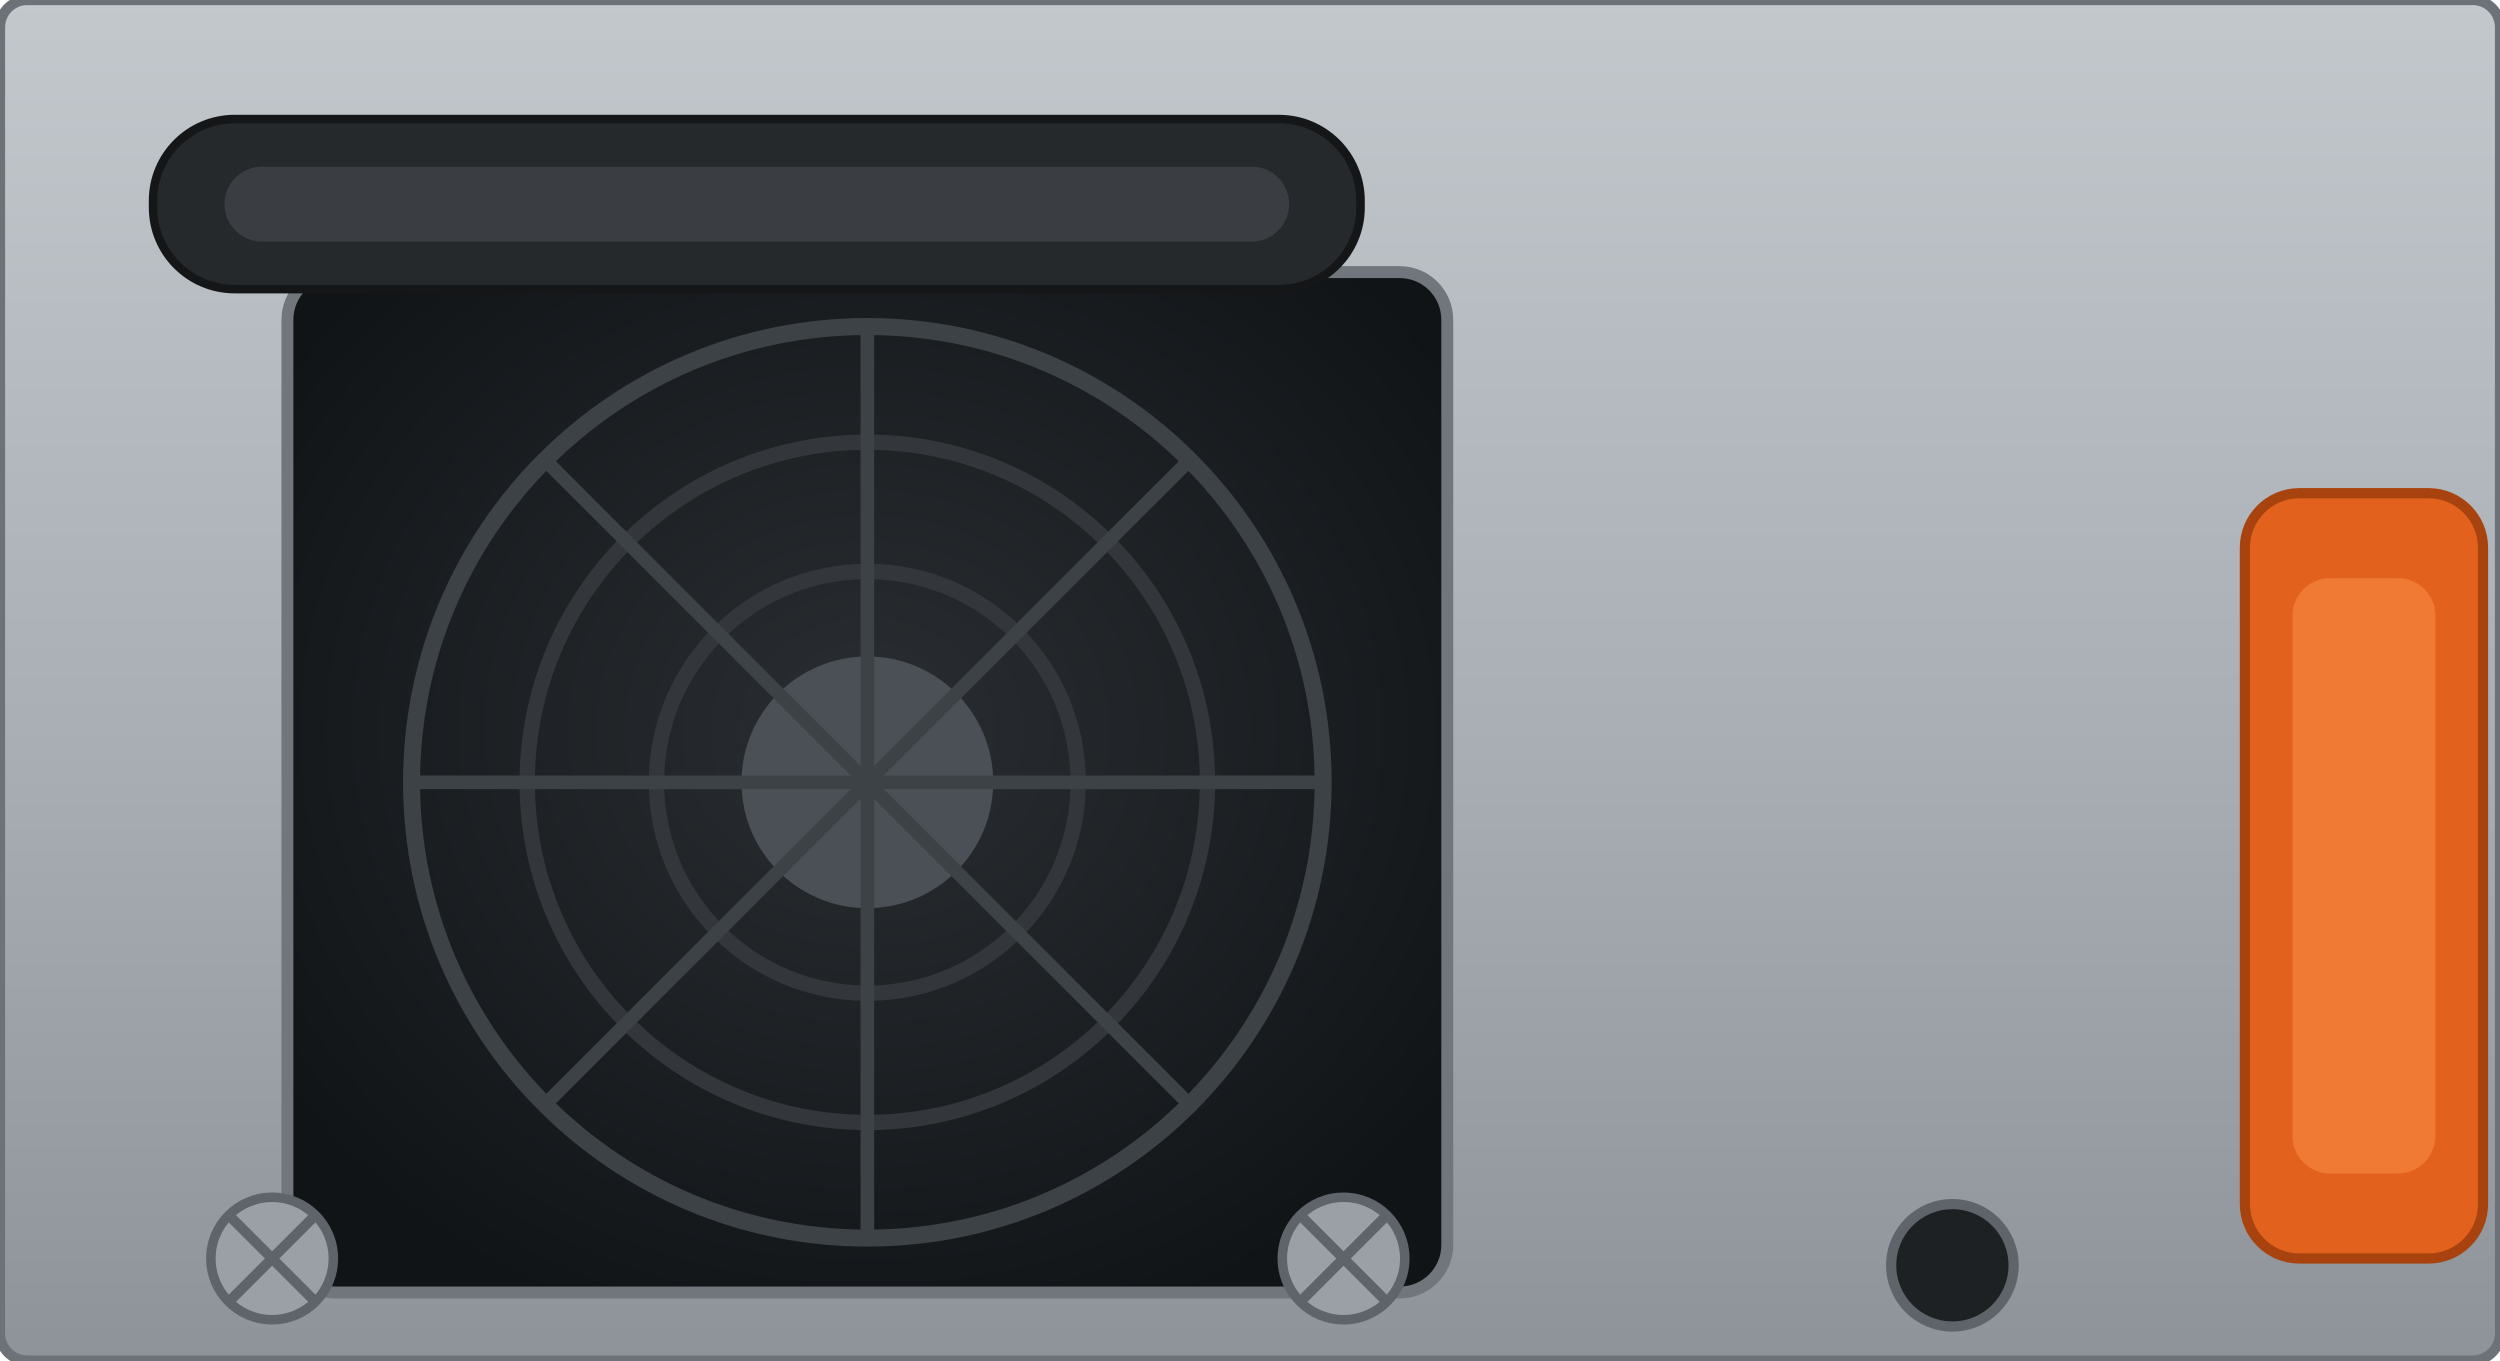
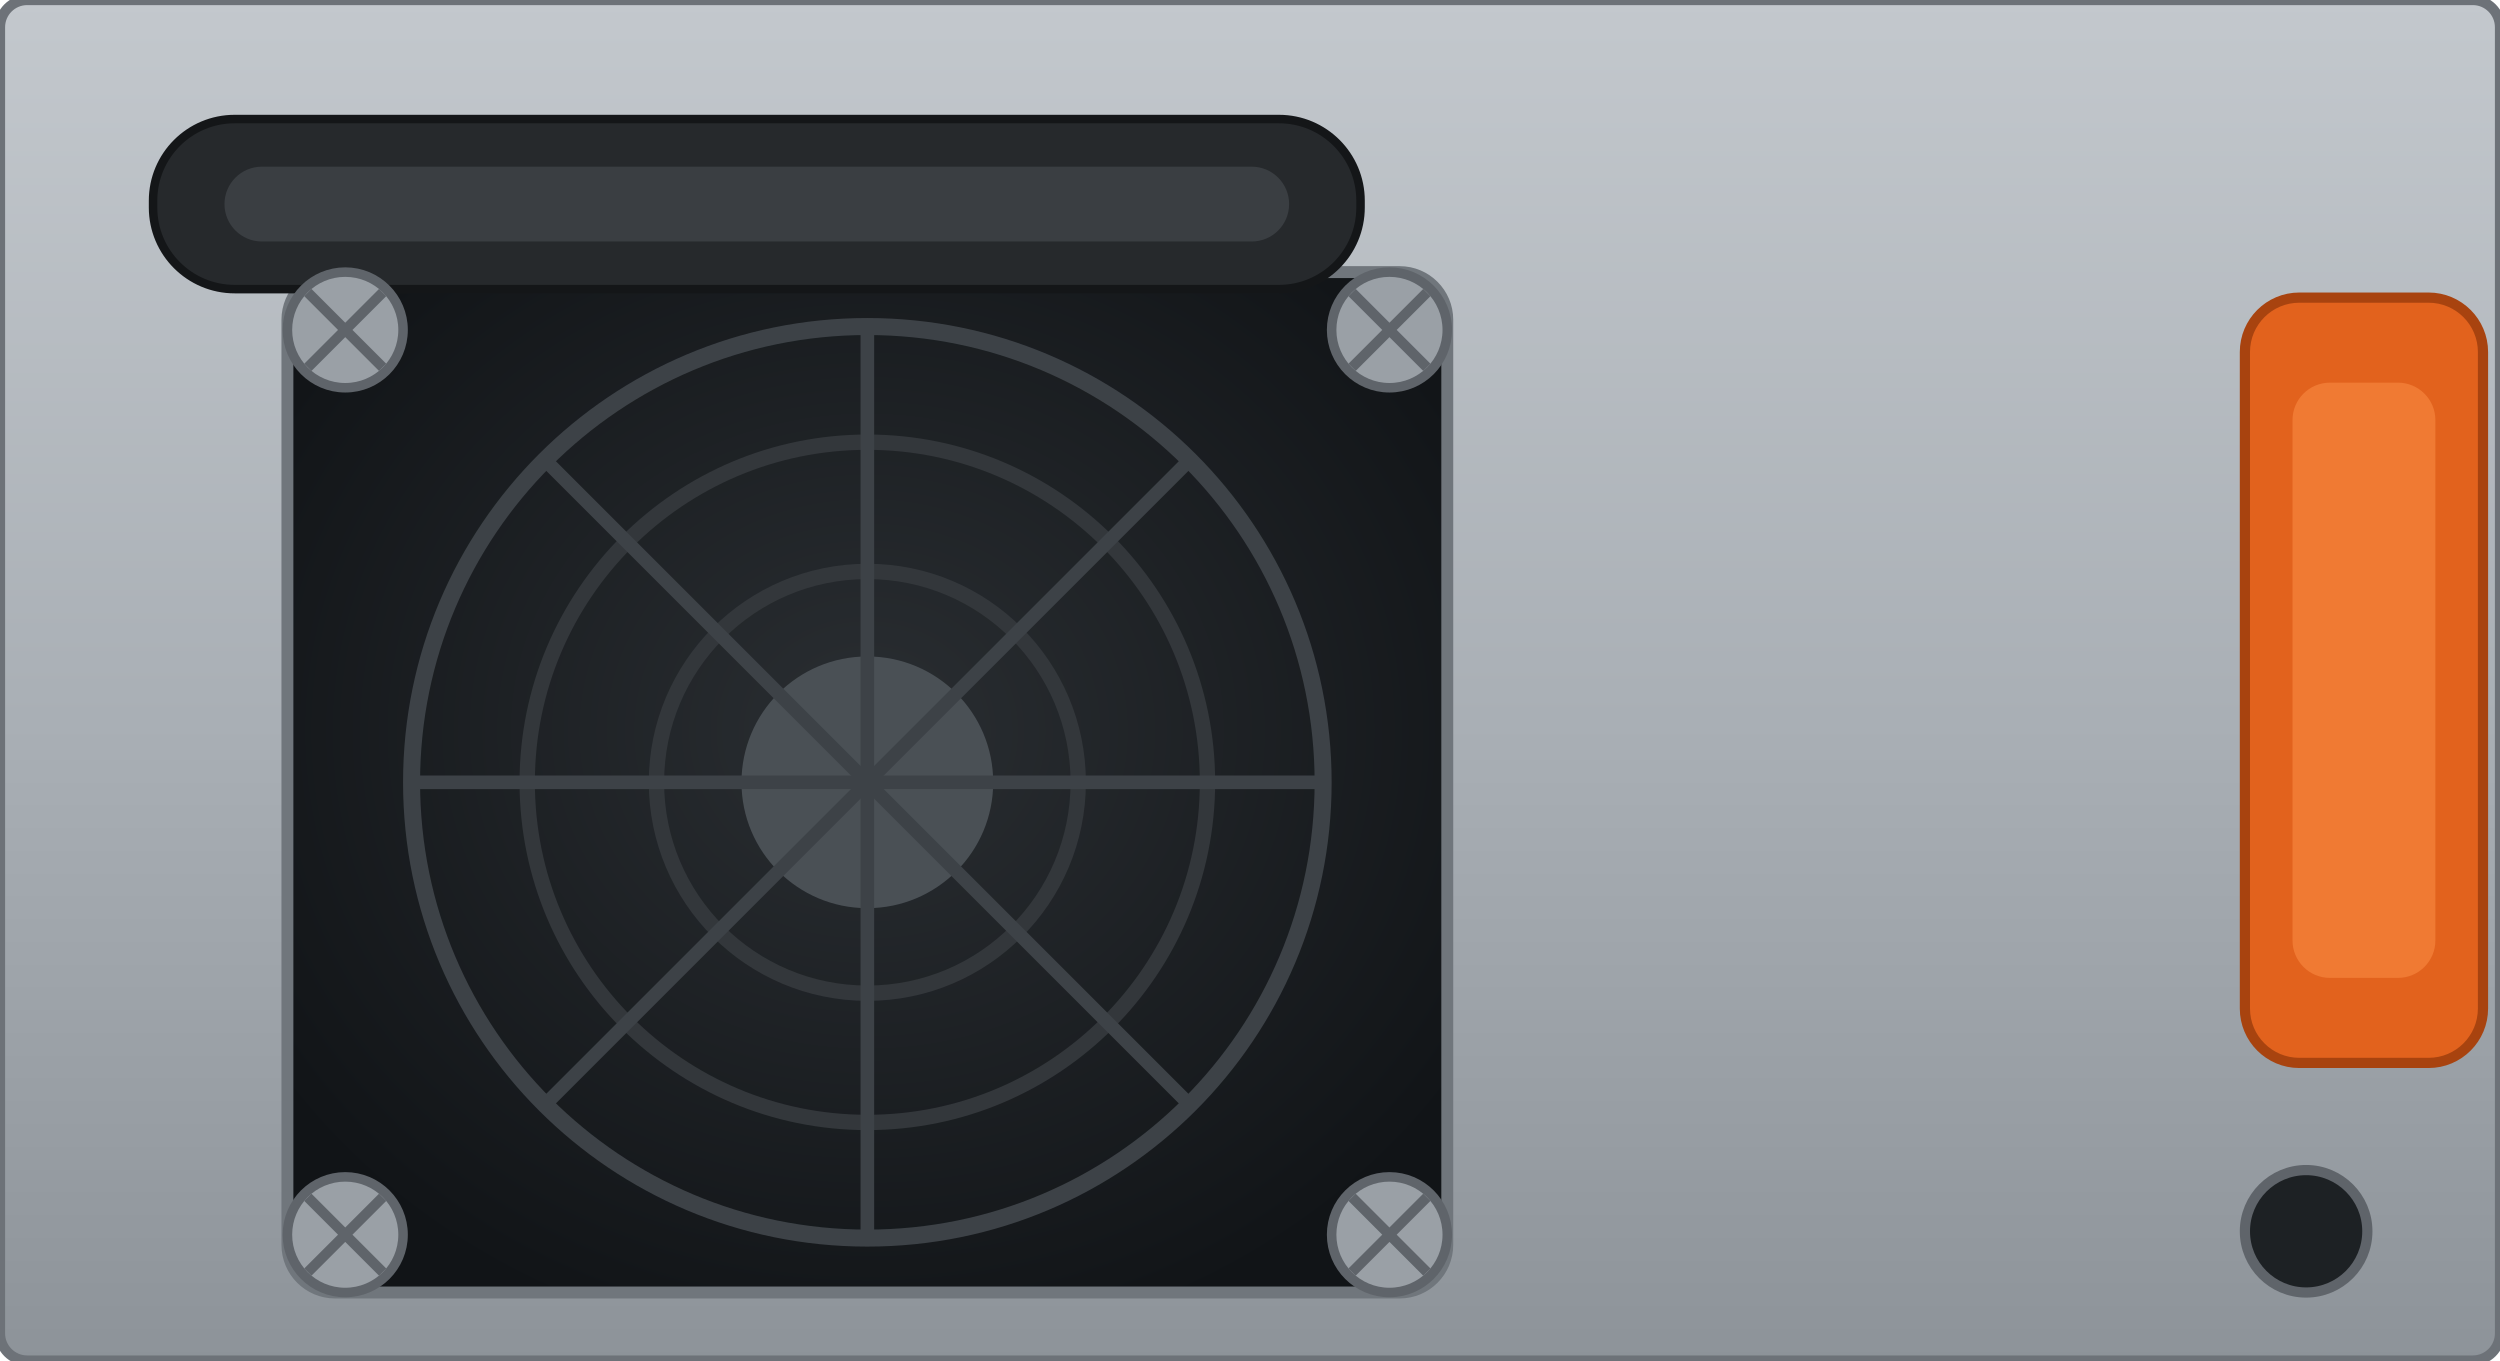
<svg xmlns="http://www.w3.org/2000/svg" width="73.5mm" height="40mm" viewBox="0 0 73.5 40">
  <defs>
    <linearGradient id="metal" x1="0" y1="0" x2="0" y2="1">
      <stop offset="0" stop-color="#c3c8cd" />
      <stop offset="0.55" stop-color="#a8aeb4" />
      <stop offset="1" stop-color="#8d9399" />
    </linearGradient>
    <radialGradient id="fanwell" cx="0.5" cy="0.45" r="0.62">
      <stop offset="0" stop-color="#2a2e32" />
      <stop offset="1" stop-color="#111417" />
    </radialGradient>
  </defs>
  <rect id="body" x="0" y="0" width="73.5" height="40" rx="0.8" fill="url(#metal)" stroke="#6d7278" stroke-width="0.3" />
  <g id="fan-aperture">
    <rect x="8.45" y="8" width="34.1" height="30" rx="1.4" fill="url(#fanwell)" stroke="#70767c" stroke-width="0.35" />
    <circle cx="25.5" cy="23" r="13.4" fill="none" stroke="#3d4247" stroke-width="0.5" />
    <circle cx="25.5" cy="23" r="10.0" fill="none" stroke="#33373b" stroke-width="0.45" />
    <circle cx="25.5" cy="23" r="6.2" fill="none" stroke="#33373b" stroke-width="0.45" />
    <circle cx="25.5" cy="23" r="3.7" fill="#4a5055" />
    <g stroke="#3d4247" stroke-width="0.4">
      <path d="M 25.5 9.6 V 36.4" />
      <path d="M 12.1 23 H 38.9" />
      <path d="M 16.0 13.5 L 35.0 32.5" />
      <path d="M 35.0 13.5 L 16.0 32.5" />
    </g>
  </g>
  <g id="handle">
    <rect x="4.5" y="3.5" width="35.5" height="5" rx="2.4" fill="#26292c" stroke="#141618" stroke-width="0.25" />
    <rect x="6.6" y="4.9" width="31.3" height="2.2" rx="1.1" fill="#3a3e42" />
  </g>
-   <g id="latch">
-     <rect x="66" y="14.5" width="7" height="22.5" rx="1.6" fill="#e2621d" stroke="#a8430f" stroke-width="0.3" />
-     <rect x="67.4" y="17.0" width="4.2" height="17.5" rx="1.1" fill="#f07a33" />
-   </g>
-   <g id="screws" fill="#9aa0a6" stroke="#5f646a" stroke-width="0.28">
-     <circle id="screw-left" cx="8.0" cy="37.0" r="1.8" />
-     <circle id="screw-mid" cx="39.5" cy="37.0" r="1.8" />
+   <g fill="#9aa0a6" stroke="#5f646a" stroke-width="0.28">
+     <circle id="screw-tl" cx="10.15" cy="9.70" r="1.70" />
+     <circle id="screw-tr" cx="40.85" cy="9.70" r="1.70" />
+     <circle id="screw-bl" cx="10.15" cy="36.30" r="1.70" />
+     <circle id="screw-br" cx="40.85" cy="36.30" r="1.70" />
  </g>
  <g stroke="#5f646a" stroke-width="0.3" fill="none">
-     <path d="M 6.8 35.8 L 9.2 38.2 M 9.2 35.8 L 6.8 38.2" />
-     <path d="M 38.3 35.8 L 40.7 38.2 M 40.7 35.8 L 38.3 38.2" />
+     <path d="M 9.05 8.60 L 11.25 10.80 M 11.25 8.60 L 9.05 10.80" />
+     <path d="M 39.75 8.60 L 41.95 10.80 M 41.95 8.60 L 39.75 10.80" />
+     <path d="M 9.05 35.20 L 11.25 37.40 M 11.25 35.20 L 9.05 37.40" />
+     <path d="M 39.75 35.20 L 41.95 37.40 M 41.95 35.20 L 39.75 37.40" />
  </g>
-   <circle id="lamp-status" cx="57.4" cy="37.2" r="1.8" fill="#1d2124" stroke="#5f646a" stroke-width="0.3" />
+   <g id="latch">
+     <rect x="66" y="8.75" width="7" height="22.5" rx="1.6" fill="#e2621d" stroke="#a8430f" stroke-width="0.3" />
+     <rect x="67.4" y="11.25" width="4.2" height="17.5" rx="1.1" fill="#f07a33" />
+   </g>
+   <circle id="lamp-status" cx="67.8" cy="36.2" r="1.8" fill="#1d2124" stroke="#5f646a" stroke-width="0.3" />
</svg>
